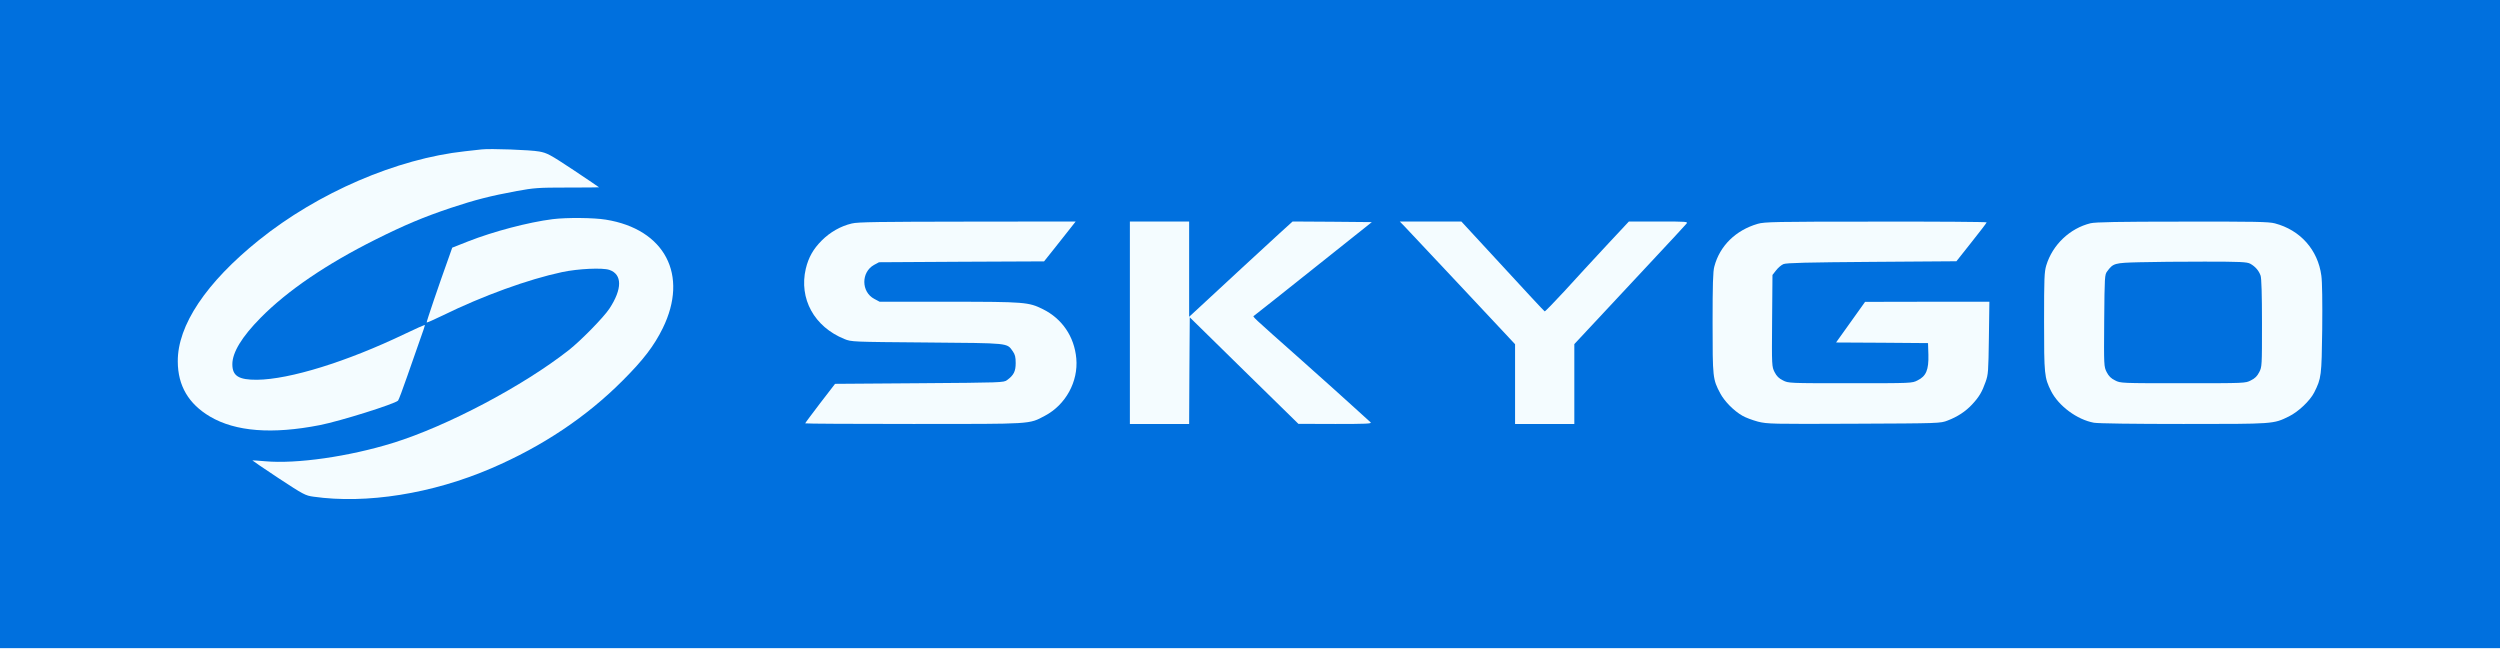
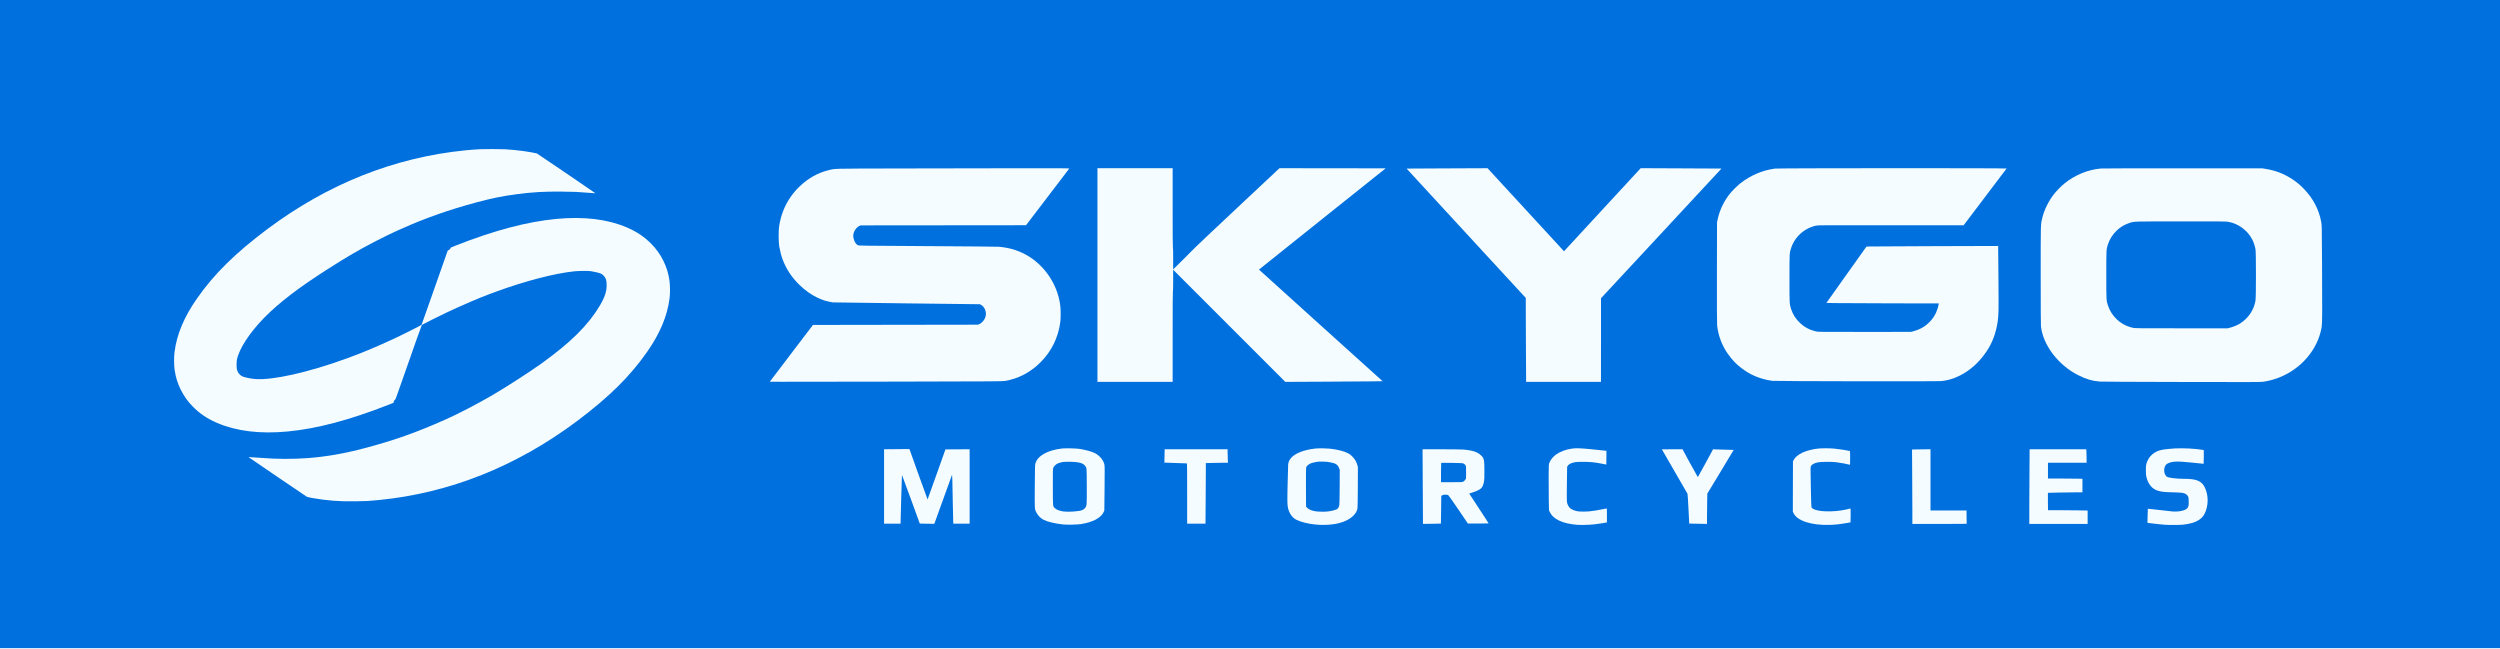
<svg xmlns="http://www.w3.org/2000/svg" width="2700" height="700" viewBox="0 0 2700 700" fill="none">
  <rect width="2700" height="700" fill="#0070DE" />
-   <path d="M520.27 161.353C517.737 161.62 509.604 162.553 502.27 163.353C428.537 171.353 343.47 208.02 279.604 259.353C222.67 305.087 191.604 351.487 192.004 390.553C192.137 416.553 203.604 436.153 226.804 449.887C254.404 466.153 294.004 469.22 345.604 459.087C367.737 454.687 425.87 436.42 429.87 432.687C430.537 432.153 434.937 420.42 439.737 406.553C444.67 392.553 450.937 374.687 453.737 366.553C456.67 358.553 458.937 351.62 458.937 351.087C458.937 350.553 449.204 354.82 437.337 360.553C374.537 390.687 312.937 409.753 277.604 410.153C257.737 410.287 250.937 406.02 250.937 393.353C250.937 380.553 261.337 363.62 281.47 343.22C310.404 313.887 352.537 285.22 405.604 258.687C437.07 242.953 457.47 234.42 486.804 224.553C513.337 215.753 529.47 211.62 558.27 206.287C576.67 202.953 580.937 202.553 612.537 202.553C631.47 202.553 646.937 202.42 646.937 202.287C646.937 202.153 634.537 193.753 619.337 183.62C593.737 166.687 590.937 165.22 582.27 163.62C572.937 161.887 529.204 160.287 520.27 161.353Z" fill="#F4FCFF" />
-   <path d="M596.937 236.687C570.537 240.02 532.804 250.02 505.604 260.687L488.404 267.487L485.07 276.953C473.47 309.22 460.404 347.753 460.804 348.287C461.204 348.553 468.804 345.22 477.87 340.82C521.604 319.353 570.671 301.62 606.937 293.887C624.537 290.153 650.804 288.953 658.137 291.487C672.137 296.287 672.137 312.153 658.137 333.353C652.004 342.687 627.47 367.753 614.27 378.153C565.07 416.82 482.804 460.287 424.27 478.42C376.804 493.087 320.404 501.22 286.271 498.153C278.937 497.487 272.804 497.087 272.537 497.22C272.404 497.353 285.071 506.02 300.804 516.42C328.004 534.287 329.871 535.22 338.537 536.42C395.737 544.553 466.804 533.22 530.671 505.753C585.604 482.153 633.47 450.287 672.937 410.553C694.804 388.687 706.404 373.487 715.737 354.553C744.004 297.087 718.137 247.487 654.27 237.22C641.204 235.087 612.004 234.82 596.937 236.687Z" fill="#F4FCFF" />
-   <path d="M920.004 241.353C908.004 244.153 896.537 250.687 887.47 259.753C878.27 268.953 873.204 278.02 870.27 290.153C862.67 322.553 879.337 352.953 912.004 366.153C919.604 369.22 919.737 369.22 1000.94 369.887C1091.2 370.687 1087.2 370.153 1093.87 379.487C1096.27 382.953 1096.94 385.62 1096.94 392.153C1096.94 401.087 1094.8 405.22 1087.74 410.42C1084.14 413.22 1082.4 413.22 992.937 413.887L901.87 414.553L885.737 435.487C876.937 447.087 869.604 456.82 869.604 457.22C869.604 457.62 922.27 457.887 986.67 457.887C1116.4 457.887 1110.94 458.287 1128.4 449.087C1150.94 437.22 1164.67 412.153 1162.4 387.087C1160.27 363.487 1147.07 344.153 1126.27 333.887C1110.94 326.287 1106.94 325.887 1024.8 325.887H950.004L944.27 322.82C930.004 315.353 929.87 294.02 943.87 286.153L949.337 283.22L1038.4 282.687L1127.6 282.287L1138.67 268.42C1144.8 260.82 1152.4 251.087 1155.74 246.82L1161.74 239.22L1044.67 239.353C949.737 239.487 926.137 239.753 920.004 241.353Z" fill="#F4FCFF" />
-   <path d="M1220.27 348.553V457.887H1252.27H1284.27L1284.54 400.287L1284.94 342.687L1343.6 400.287L1402.27 457.753L1442.27 457.887C1475.2 457.887 1481.87 457.62 1480.27 456.153C1479.2 455.22 1471.34 448.153 1462.94 440.42C1454.54 432.687 1428.8 409.62 1405.74 389.087C1349.87 339.487 1352.67 342.153 1354.4 340.953C1355.34 340.42 1384.27 317.353 1418.8 289.887L1481.6 239.887L1438.8 239.487L1396 239.22L1381.74 252.153C1368.27 264.553 1317.07 311.62 1294.67 332.553L1284.27 342.153V290.687V239.22H1252.27H1220.27V348.553Z" fill="#F4FCFF" />
-   <path d="M1517.2 244.82C1520.14 248.02 1548.27 277.753 1579.47 311.087L1636.27 371.753V414.82V457.887H1668.27H1700.27V414.82V371.62L1723.2 347.087C1735.74 333.62 1762.67 304.82 1782.8 283.22C1803.07 261.62 1820.4 242.82 1821.47 241.487C1823.2 239.353 1821.47 239.22 1791.2 239.22H1759.2L1734.67 265.487C1721.2 280.02 1700.94 301.887 1689.74 314.287C1678.4 326.553 1668.8 336.42 1668.27 336.287C1667.47 335.887 1651.87 319.087 1590.94 252.953L1578.27 239.22H1544.94H1511.74L1517.2 244.82Z" fill="#F4FCFF" />
-   <path d="M1898.27 241.753C1874.54 248.687 1857.34 265.487 1851.47 287.887C1850 292.953 1849.6 307.753 1849.6 348.687C1849.6 408.02 1849.74 409.487 1857.87 424.82C1862.4 433.353 1872.4 443.62 1881.74 448.953C1885.07 450.953 1892.67 453.753 1898.54 455.353C1908.94 457.887 1912.54 458.02 2002.4 457.62C2095.2 457.22 2095.6 457.22 2103.47 454.153C2114 450.153 2122.8 444.42 2129.87 436.82C2137.34 428.82 2140.67 423.22 2144.4 412.553C2147.34 404.42 2147.47 401.353 2148 364.82L2148.54 325.887H2081.34L2014.27 326.02L1998.67 347.887L1982.94 369.887L2032.67 370.153L2082.27 370.553L2082.67 383.22C2083.07 399.353 2080.27 406.287 2070.94 410.82C2065.07 413.887 2064.8 413.887 1998.27 413.887C1931.74 413.887 1931.47 413.887 1925.6 410.82C1921.2 408.687 1918.8 406.287 1916.54 401.887C1913.6 395.887 1913.47 395.62 1913.87 346.42L1914.27 296.953L1918.14 292.02C1920.27 289.22 1923.87 286.153 1926.14 285.22C1929.34 283.887 1951.47 283.353 2021.6 282.82L2112.94 282.153L2129.2 261.62C2138.14 250.42 2145.47 240.82 2145.6 240.153C2145.6 239.62 2091.74 239.22 2026 239.353C1916.14 239.353 1905.6 239.62 1898.27 241.753Z" fill="#F4FCFF" />
-   <path d="M2257.87 241.087C2235.47 246.553 2216.8 264.287 2210 286.553C2207.87 293.753 2207.6 300.02 2207.6 347.22C2207.6 404.553 2207.87 407.753 2215.2 422.42C2223.34 438.42 2243.2 453.22 2261.47 456.553C2265.74 457.353 2304.27 457.887 2358.14 457.887C2456.4 457.887 2455.07 458.02 2472 449.753C2482.27 444.687 2494.67 432.953 2499.34 423.887C2507.07 408.42 2507.34 406.287 2508 355.487C2508.27 326.153 2508 304.287 2507.07 297.753C2503.34 269.753 2484.27 248.42 2456.8 241.22C2450.27 239.487 2434.94 239.22 2356.94 239.353C2287.2 239.353 2263.2 239.887 2257.87 241.087ZM2430.27 284.82C2435.6 287.753 2439.6 292.287 2441.47 297.753C2442.4 300.82 2442.94 317.62 2442.94 349.087C2442.94 395.087 2442.94 396.153 2440 401.887C2437.74 406.287 2435.34 408.687 2430.94 410.82C2425.07 413.887 2424.94 413.887 2357.6 413.887C2290.27 413.887 2290.14 413.887 2284.27 410.82C2279.87 408.687 2277.47 406.287 2275.2 401.887C2272.27 395.887 2272.14 395.62 2272.54 346.287C2272.94 298.687 2273.07 296.553 2275.74 293.087C2282.27 284.287 2283.47 283.887 2310.67 283.22C2324.4 282.82 2356 282.553 2380.94 282.553C2420.27 282.553 2426.8 282.953 2430.27 284.82Z" fill="#F4FCFF" />
+   <path d="M518.67 161.14C511.361 161.588 507.189 161.896 502.429 162.372C425.676 170.073 353.935 198.663 288.495 247.61C254.052 273.4 230.923 296.221 212.554 322.655C198.693 342.564 190.992 360.989 188.5 380.115C187.772 385.519 187.856 394.592 188.64 399.772C189.816 407.556 191.748 413.801 195.109 420.661C198.441 427.466 202.613 433.346 208.101 438.975C215.522 446.563 223.95 452.247 234.479 456.756C255.453 465.744 280.906 468.825 310.756 465.996C342.342 463 377.709 453.62 419.851 437.07L424.892 435.082L425.368 433.598C425.676 432.59 426.04 432.002 426.488 431.806C426.992 431.554 427.58 430.21 429.596 424.414C433.208 414.109 442.169 388.599 443.905 383.699C444.717 381.375 447.629 373.142 450.345 365.358C453.09 357.573 455.47 351.077 455.638 350.881C456.03 350.489 474.707 341.136 482.127 337.636C497.78 330.215 518.754 321.199 528.891 317.531C529.731 317.195 533.007 316.018 536.171 314.842C567.953 303.222 599.847 294.989 620.905 292.973C626.029 292.497 634.849 292.413 638.014 292.861C641.626 293.365 647.618 294.793 648.99 295.493C652.127 297.061 654.283 300.001 654.871 303.502C655.319 306.134 655.263 310.866 654.731 313.554C653.779 318.567 651.735 323.495 647.898 329.935C635.242 351.189 616.48 369.81 584.474 392.8C572.069 401.704 545.664 418.729 531.131 427.158C514.218 436.958 494.812 447.011 480.867 453.199C448.917 467.368 426.264 475.405 394.062 483.945C372.08 489.798 352.731 493.186 332.598 494.726C316.833 495.93 298.211 495.874 282.754 494.558C279.898 494.306 276.258 494.082 274.662 494.026C273.094 493.97 270.994 493.858 270.041 493.746C268.893 493.606 268.417 493.634 268.613 493.83C268.977 494.194 329.265 535.217 330.918 536.197C331.926 536.813 333.214 537.149 337.078 537.821C353.907 540.733 365.78 541.657 384.065 541.405C395.882 541.237 398.682 541.097 409.043 540.061C485.656 532.473 557.648 503.799 623.117 454.824C657.559 429.034 680.689 406.212 699.058 379.779C712.919 359.869 720.619 341.444 723.111 322.319C723.839 316.915 723.755 307.842 722.971 302.662C721.795 294.877 719.863 288.633 716.503 281.772C713.171 274.968 708.998 269.087 703.51 263.459C696.09 255.87 687.661 250.186 677.132 245.678C656.159 236.689 630.705 233.609 600.855 236.437C569.241 239.433 533.903 248.786 491.76 265.363C486.888 267.267 486.664 267.407 486.44 268.275C486.244 268.947 485.88 269.339 484.928 269.787C484.256 270.151 483.612 270.599 483.5 270.767C483.388 270.963 481.903 275.164 480.195 280.092C478.459 285.02 476.527 290.621 475.827 292.553C475.155 294.485 471.879 303.81 468.547 313.274C465.214 322.739 460.902 334.948 458.97 340.408C457.066 345.868 455.386 350.545 455.246 350.825C454.966 351.329 434.048 361.857 424.584 366.226C405.542 375.018 390.617 381.235 375.02 386.919C332.71 402.32 294.207 410.945 275.138 409.321C270.378 408.929 263.377 407.388 261.417 406.324C258.449 404.7 256.573 402.18 255.845 398.82C255.397 396.72 255.397 391.007 255.845 388.599C258.085 376.838 269.677 359.057 285.583 342.928C301.992 326.323 322.797 310.446 355.279 289.781C375.552 276.872 387.201 270.095 405.402 260.631C411.815 257.299 427.3 249.71 427.692 249.71C427.748 249.71 430.352 248.562 433.46 247.162C458.774 235.737 485.18 226.441 514.47 218.6C531.383 214.064 542.583 211.768 557.312 209.835C575.318 207.455 587.666 206.727 607.408 206.951C621.073 207.091 623.789 207.231 636.39 208.267C640.002 208.575 642.998 208.771 643.054 208.715C643.194 208.603 580.722 166.097 579.826 165.733C579.042 165.369 571.313 163.996 565.601 163.184C560.253 162.428 551.74 161.588 545.776 161.224C541.491 160.972 522.366 160.916 518.67 161.14Z" fill="#F4FCFF" />
+   <path d="M967.818 181.946C897.142 182.114 902.322 182.002 895.013 183.766C883.309 186.566 872.556 192.614 863.259 201.659C859.115 205.691 856.175 209.219 853.123 213.812C846.85 223.248 843.154 233.049 841.362 245.09C840.746 249.01 840.83 261.583 841.502 265.671C842.118 269.591 843.854 276.48 844.974 279.532C849.09 290.593 854.859 299.385 863.567 307.842C869.672 313.75 875.916 318.175 882.973 321.563C888.321 324.111 892.409 325.371 899.354 326.575C899.886 326.659 935.868 327.135 979.299 327.639L1058.26 328.563L1059.44 329.179C1063.39 331.251 1065.71 337.02 1064.45 341.696C1063.53 345.224 1060.9 348.501 1057.93 349.901L1056.3 350.657L967.146 350.797L877.988 350.937L854.663 381.599L831.365 412.261L843.294 412.317C849.874 412.373 906.354 412.289 968.798 412.149C1072.6 411.925 1082.6 411.869 1085.15 411.449C1099.96 408.985 1112.87 402.208 1123.93 391.119C1135.61 379.415 1142.86 364.658 1145.07 348.137C1145.38 345.98 1145.52 342.732 1145.52 339.036C1145.52 332.792 1145.13 328.759 1143.92 323.355C1139.78 304.762 1128.24 288.101 1112.34 277.684C1102.76 271.412 1091.61 267.659 1078.99 266.511C1077.19 266.343 1045.05 266.063 1001.73 265.811C929.848 265.391 927.552 265.363 926.515 264.831C923.575 263.319 921.167 257.887 921.559 253.574C921.867 249.99 924.975 245.454 928 244.082L929.456 243.41L1018.78 243.326L1108.11 243.242L1131.21 212.972C1143.92 196.339 1154.48 182.478 1154.67 182.198C1155.04 181.666 1153.5 181.666 1093.63 181.722C1059.86 181.778 1003.24 181.862 967.818 181.946Z" fill="#F4FCFF" />
+   <path d="M1185.25 297.033V412.401H1225.86H1266.46V363.538C1266.46 331.139 1266.54 314.674 1266.74 314.674C1266.93 314.674 1267.02 310.586 1267.02 302.998V291.321L1327.59 351.889L1388.13 412.429L1428.73 412.233C1451.07 412.149 1474.71 411.981 1481.29 411.869L1493.22 411.701L1426.46 351.497C1389.75 318.399 1359.7 291.237 1359.7 291.153C1359.7 291.069 1390.51 266.427 1428.11 236.409L1496.52 181.806L1439.17 181.722L1381.83 181.666L1336.38 224.256C1311.4 247.694 1290.76 267.155 1290.54 267.519C1290.32 267.855 1284.91 273.288 1278.58 279.532L1267.02 290.929V279.14C1267.02 271.468 1266.93 267.351 1266.74 267.351C1266.54 267.351 1266.46 252.874 1266.46 224.508V181.666H1225.86H1185.25V297.033Z" fill="#F4FCFF" />
+   <path d="M1542.67 181.946L1519.12 182.086L1583.47 251.95L1647.84 321.787V336.236C1647.84 344.16 1647.93 364.546 1648.04 381.515L1648.21 412.401H1688.64H1729.05L1729.08 367.234V322.095L1794.15 252.09C1829.94 213.588 1859.2 182.086 1859.17 182.058C1859.15 182.03 1839.52 181.918 1815.55 181.834L1771.98 181.638L1731.68 225.264C1709.53 249.262 1690.88 269.451 1690.27 270.123L1689.12 271.355L1647.82 226.497L1606.54 181.666L1586.38 181.75C1575.29 181.778 1555.63 181.862 1542.67 181.946Z" fill="#F4FCFF" />
+   <path d="M1916.89 182.086C1903.3 183.934 1890.93 189.226 1879.7 197.907C1876.51 200.399 1870.65 206.167 1868.22 209.247C1861.78 217.396 1857.35 226.637 1855.14 236.549L1854.39 240.049L1854.27 294.093C1854.22 331.979 1854.27 349.061 1854.5 351.217C1856.23 368.718 1865.5 385.435 1879.7 396.748C1889.81 404.812 1901.26 409.629 1914.28 411.309C1917.95 411.757 2092.79 412.037 2096.8 411.561C2103.77 410.777 2109.73 409.012 2116.17 405.848C2127.91 400.052 2137.54 391.343 2145.74 379.107C2151.79 370.118 2155.68 359.561 2157.48 347.436C2158.54 340.156 2158.63 335.704 2158.32 301.933C2158.18 284.208 2158.04 268.807 2158.04 267.687V265.643L2089.94 265.839C2052.47 265.951 2020.44 266.091 2018.78 266.203L2015.73 266.371L1994.11 296.753L1972.52 327.135L1981.21 327.331C1985.97 327.443 2013.3 327.555 2041.89 327.611L2093.91 327.695L2093.74 328.675C2093.3 331.335 2092.06 335.256 2090.86 337.804C2089.1 341.5 2087.19 344.3 2084.39 347.24C2079.38 352.533 2073.92 355.725 2066.47 357.741L2063.81 358.441L2013.69 358.469C1965.78 358.497 1963.45 358.469 1961.32 357.965C1954.55 356.397 1948.86 353.401 1944.1 348.921C1939.48 344.58 1936.43 339.848 1934.47 333.996C1932.62 328.479 1932.62 328.507 1932.62 300.813C1932.62 273.204 1932.62 273.148 1934.44 267.715C1936.18 262.535 1938.73 258.307 1942.48 254.302C1947.6 248.926 1954.1 245.258 1961.38 243.662C1963.42 243.214 1969.02 243.186 2042.14 243.27L2120.71 243.326L2143.78 212.832C2156.5 196.086 2167 182.198 2167.11 182.002C2167.42 181.47 1920.78 181.554 1916.89 182.086Z" fill="#F4FCFF" />
+   <path d="M2269.15 181.974C2255.09 183.15 2241.01 188.918 2229.53 198.215C2226.59 200.595 2221.01 206.195 2218.72 209.108C2212.44 217.004 2207.74 226.581 2205.5 235.989C2203.9 242.738 2203.96 241.002 2203.96 297.957C2203.96 332.568 2204.07 351.189 2204.24 352.757C2206.73 373.03 2222.83 394.116 2244.17 405.036C2252.52 409.321 2259.71 411.477 2267.72 412.093C2269.9 412.261 2304.32 412.429 2356.29 412.541C2432.2 412.709 2441.61 412.681 2444.3 412.289C2468.94 408.733 2490.78 393.136 2501.48 371.378C2504.42 365.414 2506.18 360.009 2507.39 353.317C2508.06 349.649 2508.14 334.864 2507.81 283.732C2507.56 243.634 2507.56 243.074 2506.94 239.77C2504.48 226.329 2498.15 214.232 2488.18 203.955C2484.06 199.699 2480.59 196.787 2475.91 193.679C2467.07 187.826 2457.74 184.158 2447.24 182.45L2443.52 181.834L2357.69 181.778C2310.48 181.75 2270.63 181.834 2269.15 181.974ZM2406.13 239.49C2417.39 241.338 2427.55 248.87 2432.71 259.175C2434.02 261.779 2435.45 266.287 2435.96 269.312C2436.57 273.288 2436.57 320.499 2435.96 324.475C2434.81 331.476 2431.5 338.112 2426.55 343.348C2421.59 348.585 2416.21 351.749 2408.65 353.849L2405.99 354.577H2355.87C2307.9 354.577 2305.66 354.549 2303.51 354.045C2296.51 352.421 2290.91 349.425 2285.89 344.636C2281.61 340.52 2278.53 335.676 2276.65 330.076C2274.8 324.559 2274.8 324.587 2274.8 296.893C2274.8 269.228 2274.8 269.228 2276.65 263.711C2278.56 258.055 2281.72 253.126 2286.12 248.926C2290.12 245.146 2294.35 242.626 2299.56 240.89C2305.05 239.042 2302.33 239.126 2355.31 239.098C2397.42 239.07 2403.81 239.126 2406.13 239.49Z" fill="#F4FCFF" />
+   <path d="M1147.12 484.365C1131.52 486.157 1120.88 492.038 1118.3 500.298C1117.77 502.091 1117.74 503.015 1117.57 525.108C1117.41 550.646 1117.32 549.61 1119.28 553.446C1121.02 556.89 1123.9 559.802 1127.35 561.538C1131.29 563.527 1140.23 565.627 1148.4 566.439C1152.69 566.859 1163.64 566.607 1167.47 566.019C1179.93 564.059 1188.92 559.382 1191.75 553.362L1192.67 551.43L1192.93 527.768C1193.12 510.127 1193.09 503.631 1192.84 502.175C1192.03 497.386 1187.94 492.262 1182.62 489.462C1179.49 487.782 1172.12 485.737 1165.6 484.757C1162.21 484.253 1150.36 484.001 1147.12 484.365ZM1162.15 499.066C1167.53 499.654 1170.22 500.774 1171.98 503.183C1173.72 505.479 1173.63 504.331 1173.72 524.912C1173.8 545.493 1173.77 545.829 1172.21 548.182C1171.45 549.33 1169.99 550.478 1168.65 550.982C1165.12 552.326 1153.92 553.11 1148.77 552.41C1144.29 551.794 1141.35 550.702 1139.28 548.826C1137.01 546.809 1137.15 547.958 1137.06 526.228C1137.04 510.855 1137.09 506.655 1137.4 505.675C1137.82 504.247 1139.78 501.979 1141.4 501.026C1142.86 500.186 1145.72 499.262 1147.87 498.954C1150.59 498.562 1158.2 498.618 1162.15 499.066Z" fill="#F4FCFF" />
+   <path d="M1421.08 484.366C1415.12 484.954 1408.68 486.41 1404.4 488.146C1395.97 491.534 1391.57 496.154 1391.21 501.895C1391.12 503.099 1390.87 512.731 1390.62 523.288C1390.17 543.617 1390.23 545.718 1391.37 549.89C1392.8 555.154 1396.14 559.466 1400.31 561.455C1410.84 566.411 1428.48 568.287 1442 565.851C1450.65 564.283 1457.12 561.371 1461.55 557.002C1464.12 554.482 1465.61 551.878 1466.08 549.05C1466.25 548.182 1466.39 537.933 1466.45 525.948L1466.53 504.387L1465.89 502.175C1464.82 498.45 1463.23 495.762 1460.51 493.018C1458.5 490.946 1457.74 490.414 1455.47 489.322C1451.44 487.39 1446.26 485.99 1439.09 484.898C1434.86 484.254 1425.17 483.974 1421.08 484.366ZM1435.17 499.039C1442.62 500.299 1444.69 501.559 1446.29 505.787L1446.93 507.467L1446.85 525.668C1446.79 537.261 1446.65 544.43 1446.48 545.41C1446.06 547.454 1445.33 548.854 1444.19 549.722C1443.01 550.618 1437.91 551.962 1433.94 552.41C1429.63 552.914 1422.12 552.662 1418.9 551.878C1415.65 551.094 1412.52 549.526 1411.4 548.126L1410.53 547.034L1410.44 526.424C1410.39 512.563 1410.44 505.451 1410.67 504.779C1411.03 503.491 1413.02 501.615 1415.01 500.719C1416.83 499.879 1420.22 499.011 1422.99 498.675C1425.73 498.31 1431.98 498.506 1435.17 499.039Z" fill="#F4FCFF" />
+   <path d="M1697.52 484.506C1691.39 485.402 1685.17 487.698 1680.91 490.61C1677.55 492.878 1674.5 496.602 1673.24 499.935C1672.65 501.531 1672.63 501.923 1672.54 514.608C1672.51 521.776 1672.57 532.921 1672.68 539.389L1672.91 551.15L1673.91 553.25C1677.47 560.671 1687.33 565.347 1702.45 566.719C1707.04 567.139 1716.67 566.915 1722.05 566.271C1725.46 565.879 1733.31 564.675 1734.87 564.311L1735.49 564.171V556.582C1735.49 549.498 1735.46 549.022 1735.01 549.162C1734.12 549.414 1727.28 550.702 1723.87 551.262C1717.71 552.27 1714.94 552.522 1709.87 552.522C1705.64 552.522 1704.44 552.41 1702.36 551.906C1697.63 550.73 1695 548.938 1693.49 545.858C1692.03 542.889 1691.97 542.189 1692.25 522.28L1692.51 504.051L1693.18 503.099C1694.02 501.839 1695.47 500.831 1697.41 500.131C1700.49 499.011 1702.53 498.787 1710.01 498.787C1717.88 498.815 1722.61 499.291 1730.53 500.887C1732.8 501.363 1734.71 501.727 1734.79 501.727C1734.87 501.727 1734.93 498.395 1734.93 494.306V486.914L1734.03 486.774C1733.53 486.69 1727.37 486.046 1720.34 485.346C1706.7 484.002 1702.2 483.834 1697.52 484.506Z" fill="#F4FCFF" />
+   <path d="M1963.84 484.422C1957.82 485.01 1951.02 486.774 1946.65 488.846C1941.78 491.17 1938.81 493.662 1937.19 496.742L1936.4 498.226L1936.32 525.36L1936.26 552.494L1937.07 554.258C1940.88 562.407 1956.2 567.419 1975.61 566.887C1982.16 566.691 1986.44 566.243 1993.58 565.011C1996.21 564.535 1998.45 564.171 1998.54 564.171C1998.62 564.171 1998.71 560.755 1998.71 556.582C1998.71 549.47 1998.68 548.994 1998.23 549.19C1996.94 549.666 1991.62 550.814 1988.29 551.29C1973.17 553.53 1958.58 551.962 1956.4 547.902C1956.2 547.51 1955.95 540.173 1955.7 525.92C1955.3 505.815 1955.3 504.471 1955.75 503.519C1956.65 501.643 1959.36 500.187 1963.7 499.263C1966.42 498.702 1978.43 498.618 1982.75 499.151C1988.09 499.823 1995.09 501.111 1997.67 501.895C1998.12 502.035 1998.15 501.559 1998.15 494.614C1998.15 487.81 1998.12 487.194 1997.67 487.054C1995.54 486.438 1986.39 485.01 1981.07 484.506C1976.61 484.058 1967.79 484.03 1963.84 484.422Z" fill="#F4FCFF" />
+   <path d="M2349.15 484.282C2345.99 484.422 2338.15 485.206 2335.65 485.654C2326.78 487.194 2320.51 492.598 2318.15 500.775C2317.59 502.735 2317.51 503.547 2317.54 508.027C2317.56 512.507 2317.65 513.375 2318.29 515.784C2320.37 523.54 2324.79 528.524 2331.12 530.149C2335.26 531.241 2337.47 531.465 2346.49 531.689C2356.71 531.969 2358.76 532.249 2360.97 533.733C2361.84 534.321 2362.54 535.105 2363.01 536.029C2363.63 537.261 2363.71 537.821 2363.8 541.153C2363.91 545.298 2363.66 546.922 2362.56 548.574C2360.83 551.206 2353.27 552.97 2346.35 552.382C2344.81 552.242 2338.2 551.514 2331.65 550.73C2325.13 549.974 2319.75 549.386 2319.69 549.442C2319.64 549.498 2319.53 552.942 2319.41 557.086L2319.25 564.647L2320.62 564.843C2324.73 565.403 2333.97 566.439 2337.39 566.691C2342.49 567.055 2353.41 567.055 2357.3 566.663C2369.73 565.459 2377.49 561.651 2380.85 555.07C2385.27 546.39 2385.41 535.133 2381.19 526.452C2377.8 519.452 2372.28 517.128 2358.98 517.128C2351.06 517.128 2342.82 516.176 2340.58 515.028C2338.43 513.907 2337.05 510.519 2337.33 507.075C2337.61 503.715 2338.93 501.531 2341.31 500.439C2346.43 498.086 2351.31 497.946 2368.36 499.711C2374.63 500.355 2379.84 500.887 2379.93 500.887C2380.01 500.887 2380.09 497.554 2380.09 493.494V486.102L2378.36 485.794C2370.66 484.506 2358.53 483.862 2349.15 484.282Z" fill="#F4FCFF" />
+   <path d="M964.402 485.122L954.798 485.206V525.388V565.571H963.702H972.607L973.279 539.249C973.643 524.772 974.035 512.927 974.119 512.927C974.231 512.927 978.571 524.744 983.808 539.165L993.356 565.431L1001.17 565.627C1005.45 565.739 1009.01 565.767 1009.07 565.739C1009.09 565.683 1013.29 554.118 1018.36 540.005C1023.43 525.892 1027.77 513.935 1027.97 513.431C1028.3 512.591 1028.36 513.067 1028.53 518.528C1028.64 521.832 1028.86 532.613 1029 542.469C1029.17 552.326 1029.37 561.567 1029.45 562.967L1029.62 565.571H1038.41H1047.2V525.388V485.206L1034.13 485.262L1021.08 485.346L1011.5 512.283C1006.24 527.124 1001.87 539.305 1001.78 539.389C1001.73 539.473 997.333 527.404 992.04 512.591C986.748 497.75 982.38 485.458 982.296 485.262C982.212 485.01 981.148 484.953 978.067 484.981C975.827 485.038 969.667 485.094 964.402 485.122Z" fill="#F4FCFF" />
+   <path d="M1257.67 492.374C1257.55 496.322 1257.5 499.57 1257.55 499.626C1257.61 499.682 1262.99 499.85 1269.54 500.046C1276.09 500.215 1281.61 500.411 1281.8 500.467C1282.05 500.579 1282.14 507.327 1282.14 533.089V565.571H1292.02H1301.94L1302.1 542.413C1302.22 529.7 1302.3 514.971 1302.3 509.707V500.131L1309.92 499.962C1314.09 499.85 1319.47 499.766 1321.85 499.766H1326.19L1326.02 495.93C1325.91 493.83 1325.82 490.554 1325.82 488.65V485.206H1291.86H1257.86L1257.67 492.374Z" fill="#F4FCFF" />
+   <path d="M1536.57 525.444C1536.68 547.594 1536.79 565.739 1536.82 565.795C1536.85 565.823 1541.24 565.795 1546.53 565.683L1556.19 565.487L1556.39 550.618L1556.59 535.749L1557.26 535.133C1558.52 534.013 1562.94 533.901 1564.31 534.965C1564.68 535.245 1569.55 542.217 1575.15 550.45L1585.34 565.431H1596.41C1602.51 565.403 1607.58 565.319 1607.66 565.235C1607.77 565.151 1603.1 557.926 1597.33 549.19C1591.53 540.481 1586.8 533.229 1586.8 533.117C1586.8 533.033 1588.34 532.445 1590.24 531.885C1594.3 530.625 1597.69 529.029 1599.32 527.628C1600.91 526.256 1602.06 523.792 1602.68 520.348C1603.1 518.024 1603.18 516.064 1603.15 509.007C1603.15 499.767 1602.9 496.882 1601.89 494.81C1600.55 492.01 1596.52 488.902 1592.68 487.698C1589.07 486.578 1584.08 485.738 1579.66 485.486C1577.2 485.346 1566.44 485.234 1555.77 485.206H1536.37L1536.57 525.444ZM1580.28 500.495C1581.84 501.055 1583.08 502.511 1583.3 504.023C1583.38 504.695 1583.44 507.831 1583.38 510.995L1583.3 516.764L1582.46 518.108C1581.9 519.004 1581.2 519.676 1580.39 520.124C1579.16 520.768 1579.16 520.768 1567.7 520.768H1556.28V510.463C1556.28 504.779 1556.36 500.047 1556.47 499.935C1556.59 499.823 1561.74 499.823 1567.9 499.907C1576.8 500.047 1579.35 500.159 1580.28 500.495Z" fill="#F4FCFF" />
+   <path d="M1794.85 485.318C1794.85 485.374 1801.01 496.042 1808.52 509.035C1816.05 522.028 1822.32 532.921 1822.49 533.229C1822.66 533.537 1823.14 540.761 1823.56 549.61C1823.98 558.318 1824.34 565.459 1824.37 565.459C1824.4 565.487 1828.71 565.571 1834 565.655L1843.58 565.823V557.478C1843.58 552.886 1843.66 545.522 1843.77 541.097L1843.94 533.033L1858.19 509.511C1866.03 496.574 1872.42 485.934 1872.36 485.906C1872.31 485.85 1868.05 485.738 1862.9 485.654C1857.75 485.542 1852.76 485.402 1851.81 485.318L1850.13 485.178L1841.98 500.243C1837.5 508.531 1833.75 515.308 1833.66 515.308C1833.55 515.308 1829.8 508.531 1825.29 500.271L1817.11 485.206H1806C1799.87 485.206 1794.85 485.262 1794.85 485.318Z" fill="#F4FCFF" />
+   <path d="M2068.04 485.402L2064.99 485.514L2065.16 510.911C2065.27 524.884 2065.35 542.945 2065.35 551.066V565.851H2094.78C2121.5 565.851 2124.21 565.823 2124.04 565.403C2123.96 565.151 2123.88 561.875 2123.88 558.122V551.29H2104.41H2084.95V518.248V485.206L2078.04 485.262C2074.2 485.29 2069.72 485.374 2068.04 485.402Z" fill="#F4FCFF" />
+   <path d="M2191.84 506.823C2191.72 518.724 2191.64 536.869 2191.64 547.146V565.851H2223.14H2254.64V558.626V551.374L2245.35 551.206C2240.25 551.094 2230.62 551.01 2223.95 551.01H2211.86L2211.74 541.685C2211.69 536.589 2211.69 532.333 2211.74 532.249C2211.86 532.109 2231.54 531.773 2242.97 531.717L2249.04 531.689V524.436V517.212L2247.34 517.016C2246.38 516.932 2237.98 516.848 2228.71 516.848H2211.8V508.307V499.767H2232.66H2253.52V494.782C2253.52 492.066 2253.44 488.79 2253.33 487.502L2253.16 485.206H2222.58H2192L2191.84 506.823Z" fill="#F4FCFF" />
</svg>
